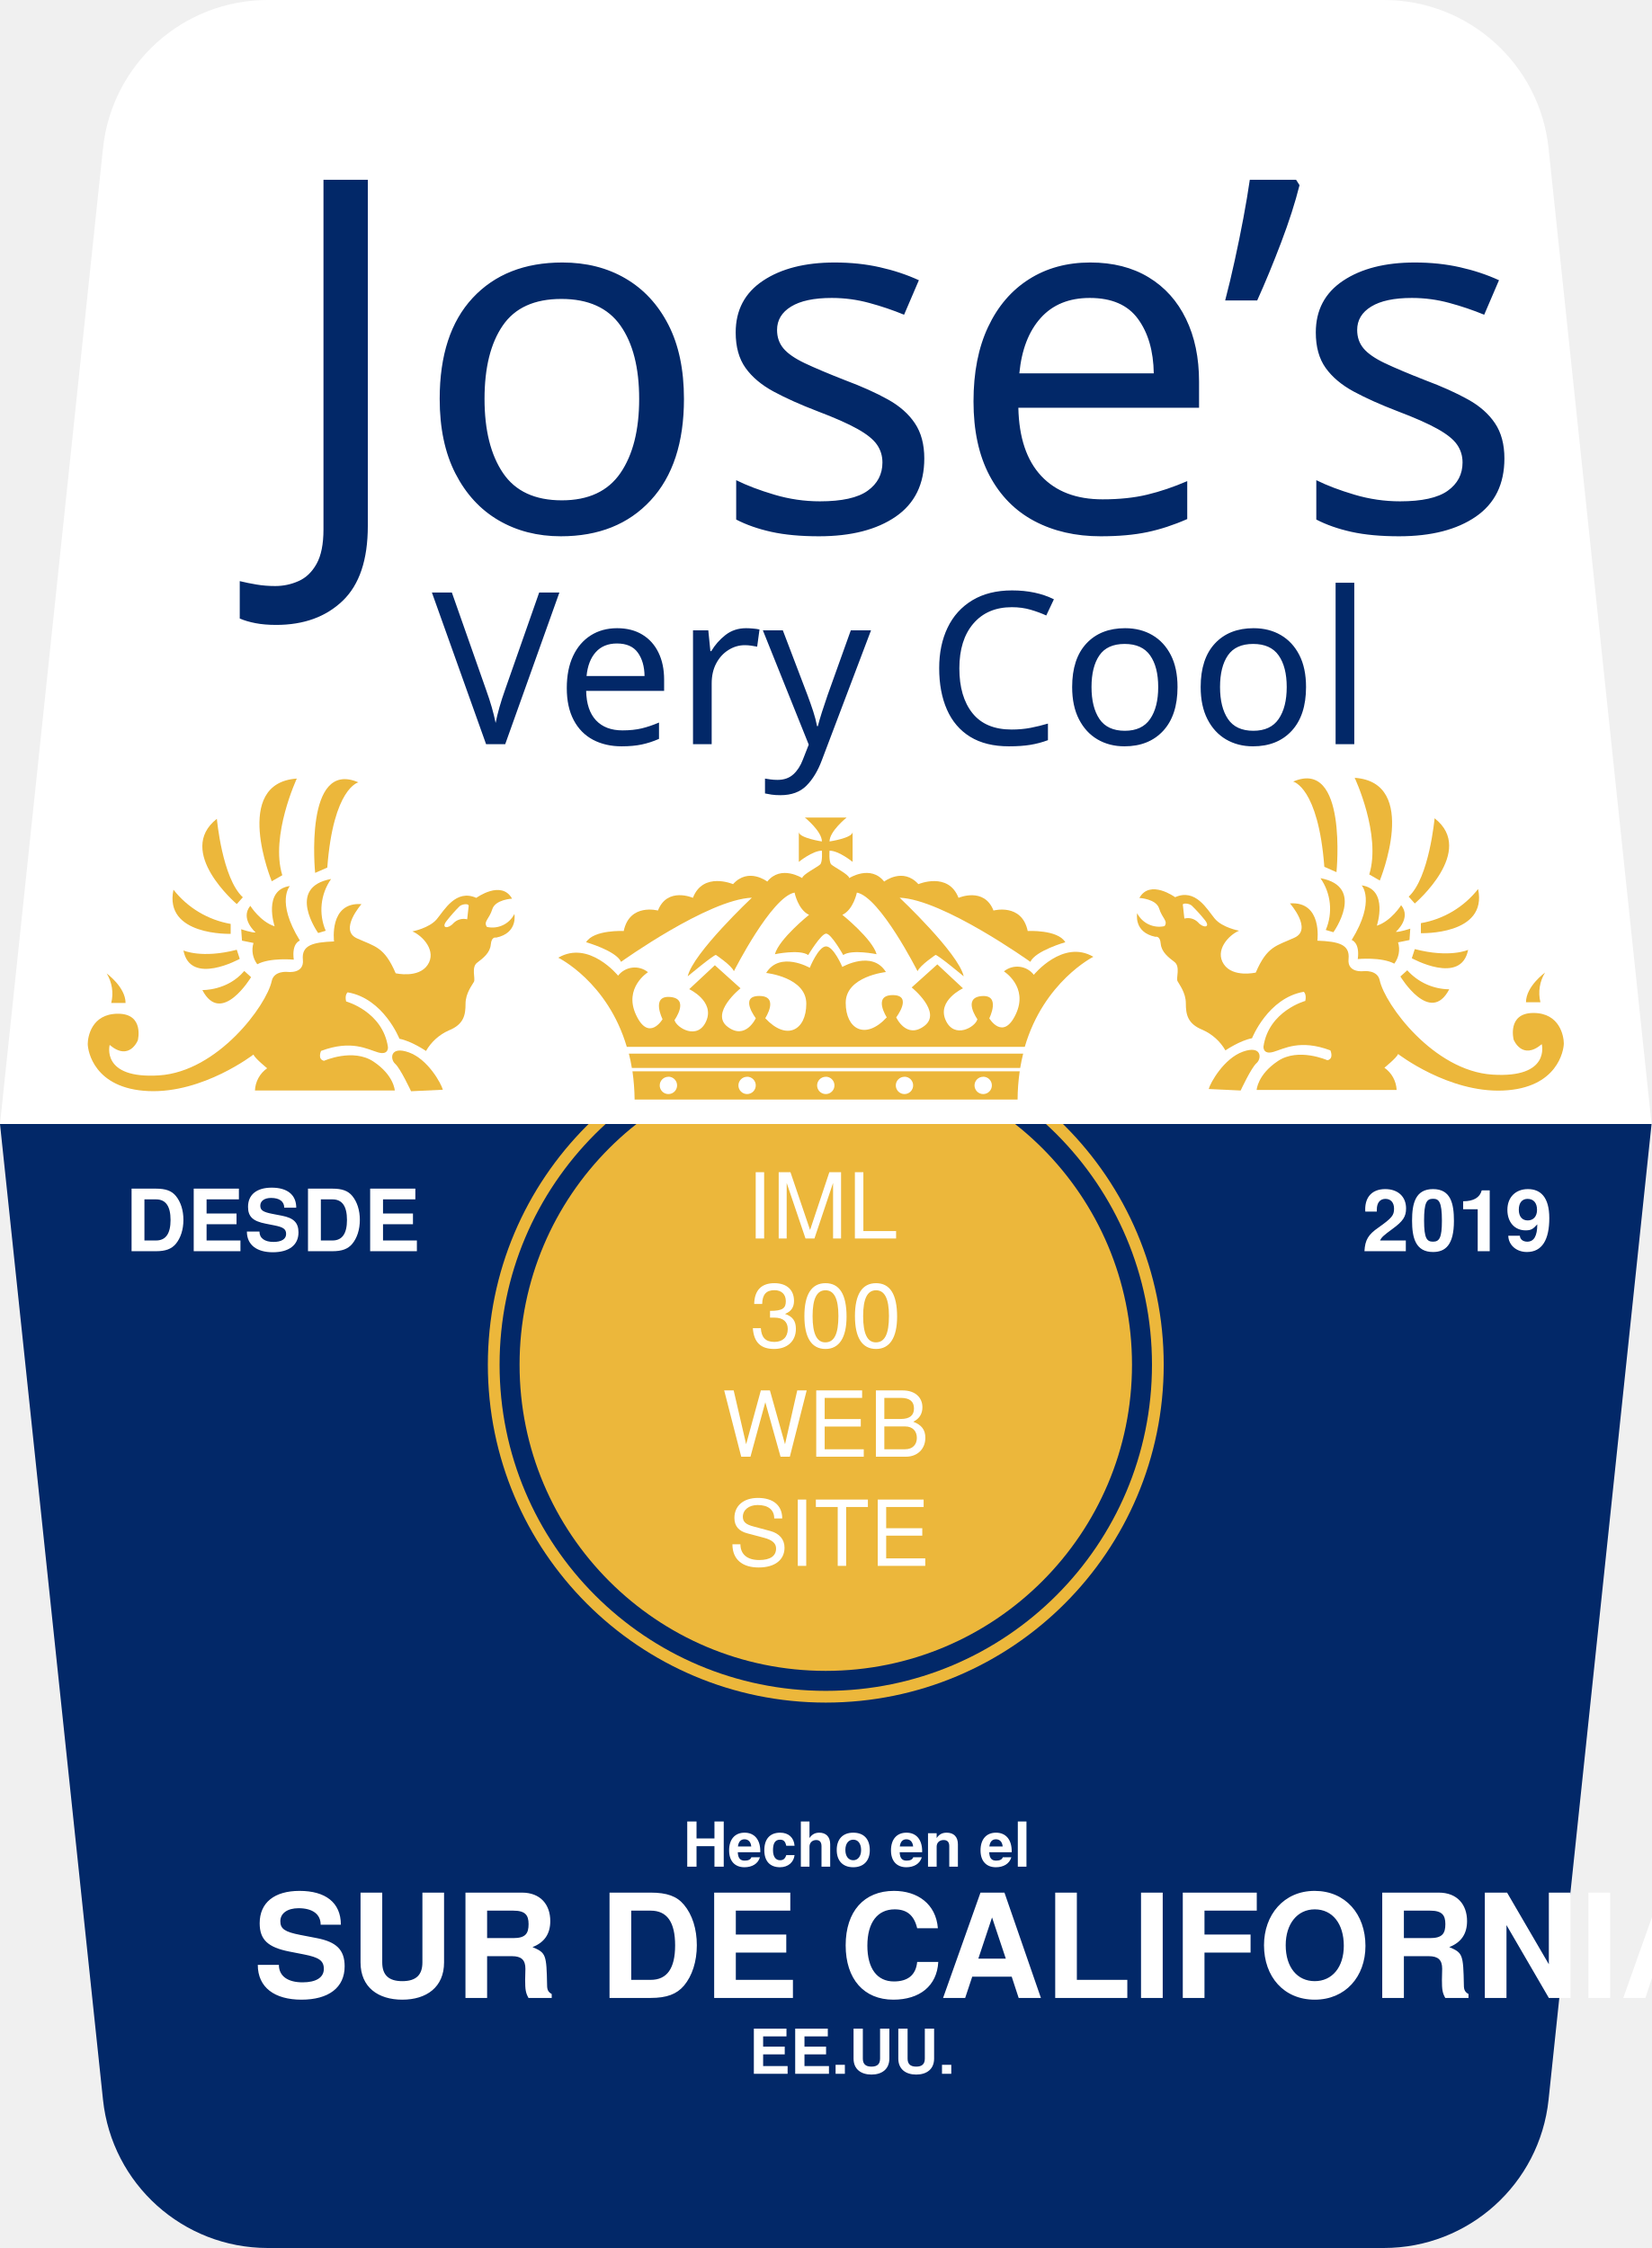
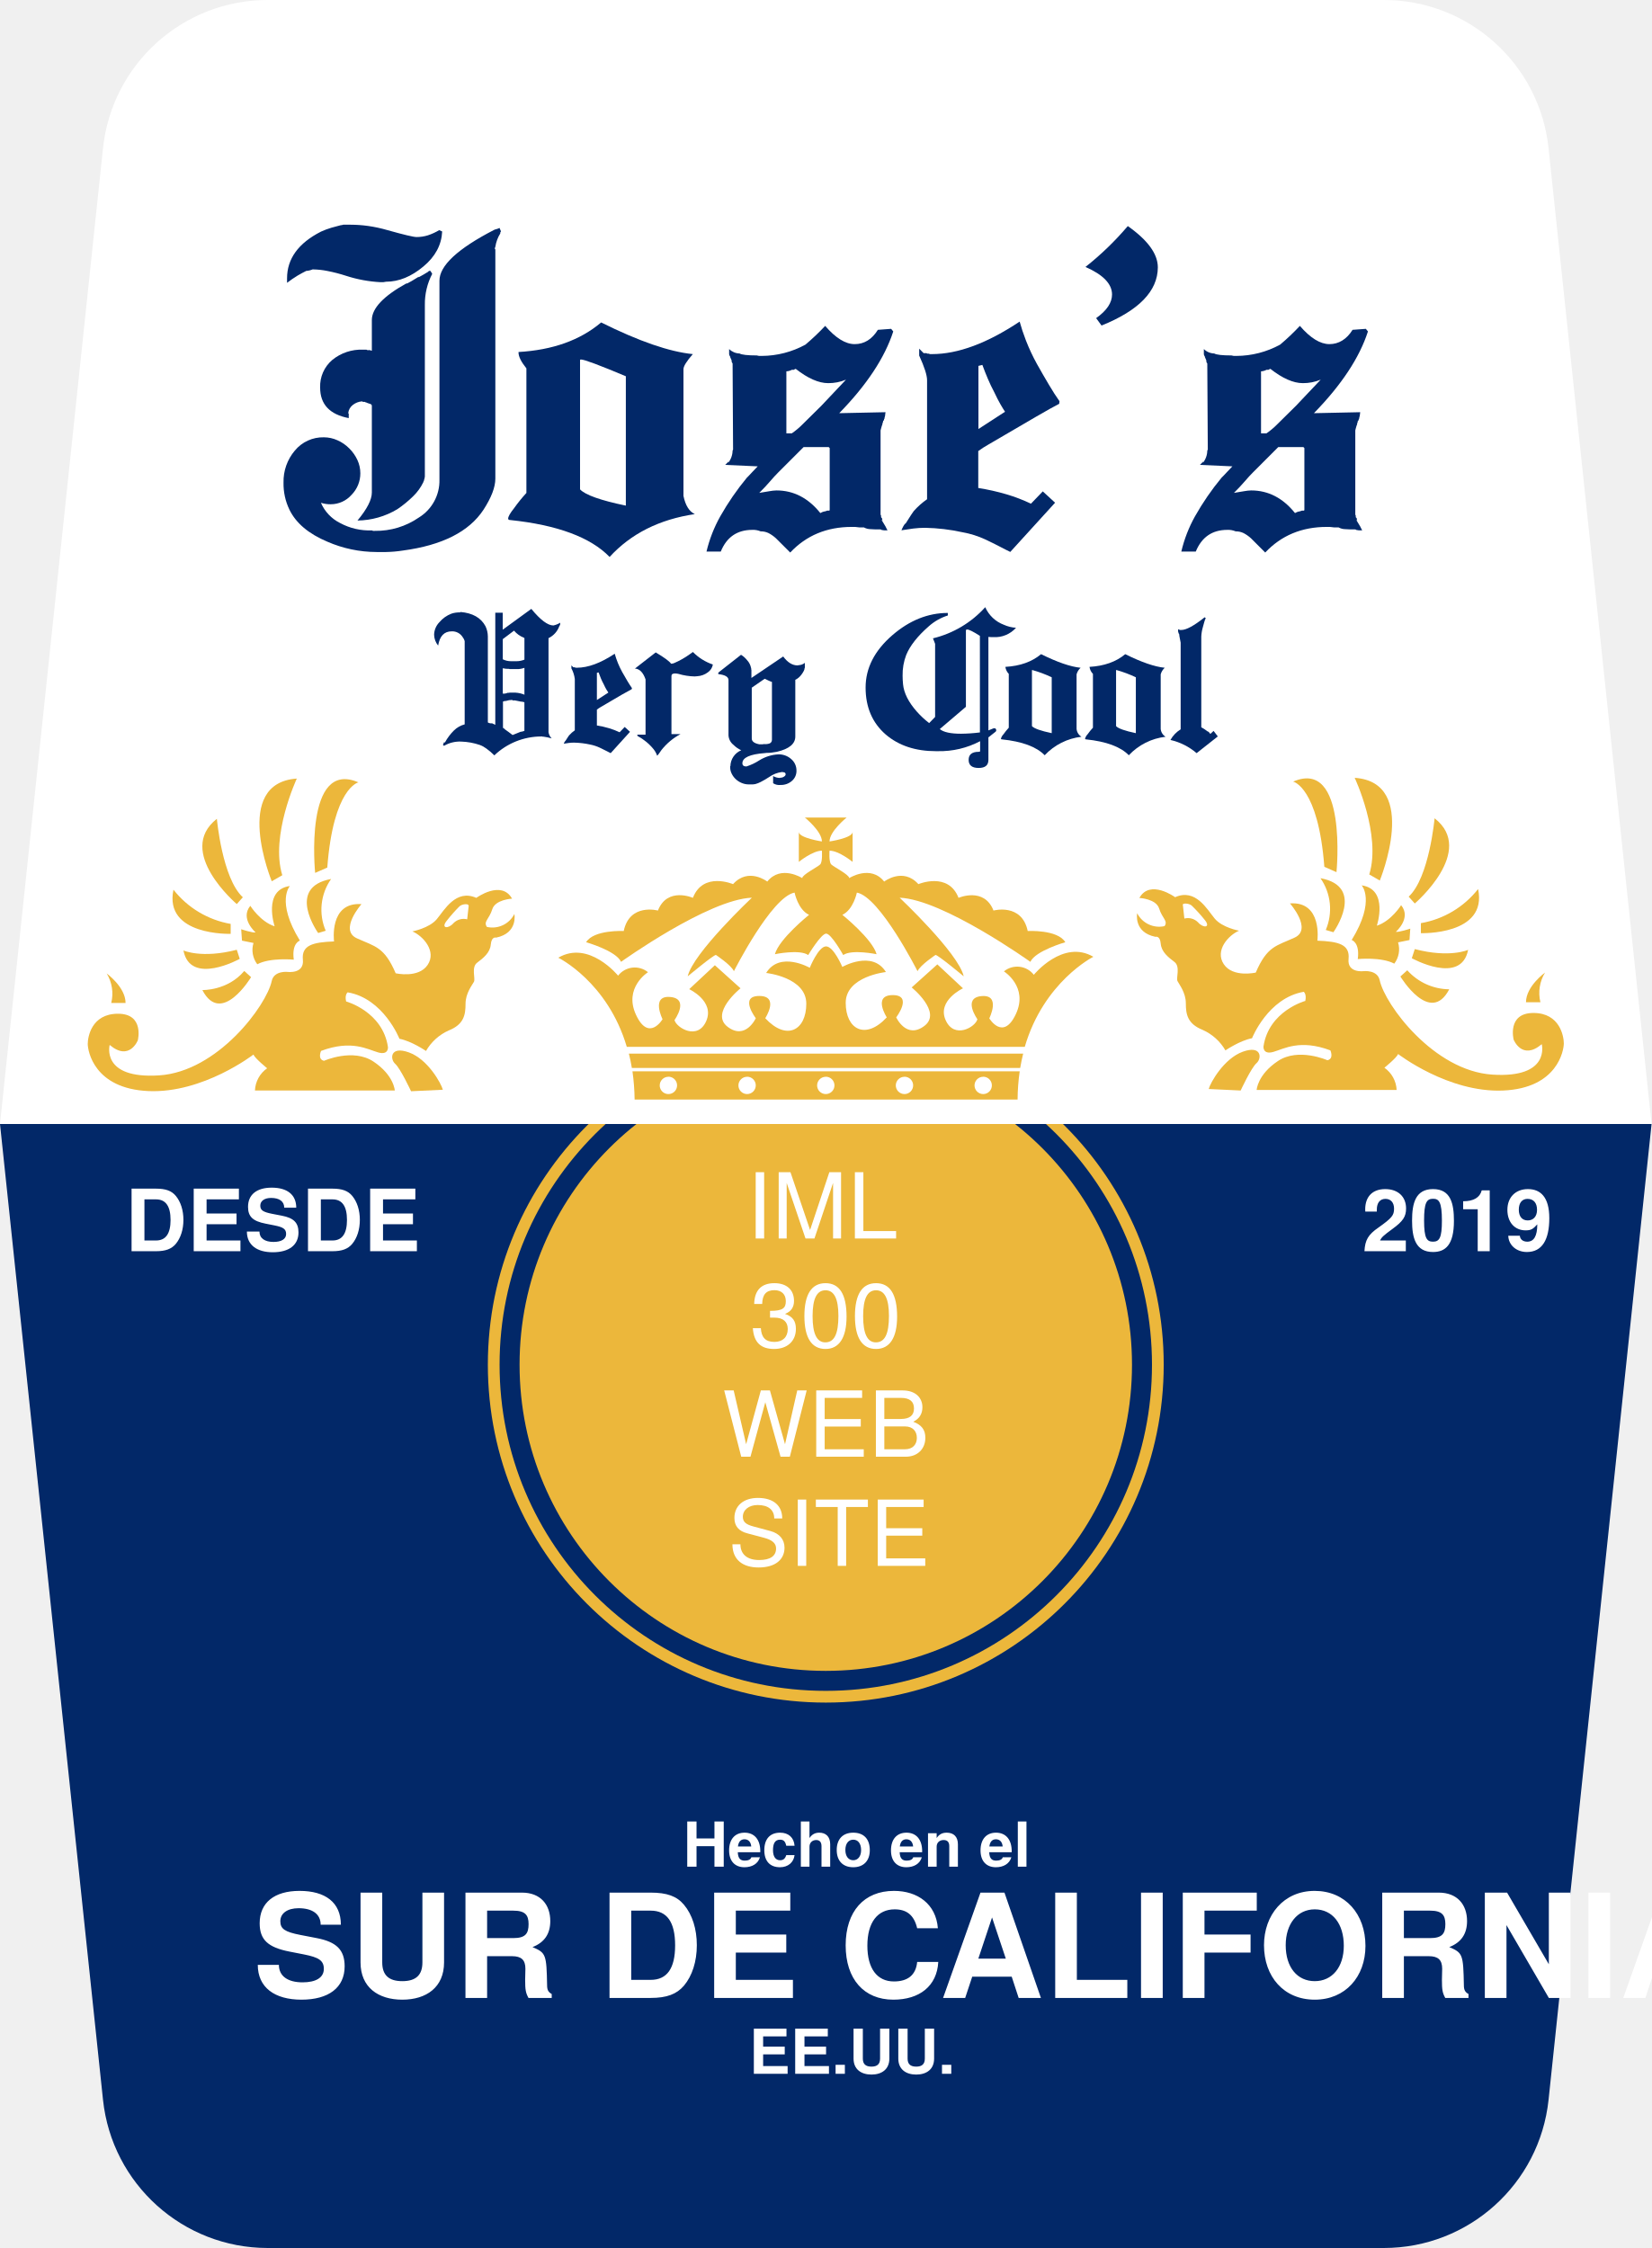
<svg xmlns="http://www.w3.org/2000/svg" viewBox="0 0 519.66 707.4">
  <defs>
-     <style>.cls-1,.cls-4,.cls-5,.cls-6,.cls-7{fill:#fff;}.cls-2,.cls-8,.cls-9{fill:#022868;}.cls-3{fill:#ecb73b;}.cls-4{font-size:28.61px;font-family:HelveticaNeue-Medium, Helvetica Neue;}.cls-4,.cls-8,.cls-9{font-weight:500;}.cls-5{font-size:19.5px;}.cls-5,.cls-6,.cls-7{font-family:HelveticaNeue-CondensedBold, Helvetica Neue;font-weight:700;}.cls-6{font-size:45.47px;}.cls-7{font-size:27px;}.cls-8{font-size:154.95px;}.cls-8,.cls-9{font-family:Ancient-Medium, Ancient;}.cls-9{font-size:66.84px;}</style>
+     <style>.cls-1,.cls-4,.cls-5,.cls-6,.cls-7{fill:#fff;}.cls-2{fill:#022868;}.cls-3{fill:#ecb73b;}.cls-4{font-size:28.61px;font-family:HelveticaNeue-Medium, Helvetica Neue;font-weight:500;}.cls-5{font-size:19.5px;}.cls-5,.cls-6,.cls-7{font-family:HelveticaNeue-CondensedBold, Helvetica Neue;font-weight:700;}.cls-6{font-size:45.47px;}.cls-7{font-size:27px;}</style>
  </defs>
  <g id="Layer_2" data-name="Layer 2">
    <g id="Layer_1-2" data-name="Layer 1">
      <path class="cls-1" d="M435.42,0H84.24A52.12,52.12,0,0,0,32.41,46.64L0,353.7H519.66L487.25,46.64A52.12,52.12,0,0,0,435.42,0Z" />
      <path class="cls-2" d="M0,353.7,32.41,660.76A52.12,52.12,0,0,0,84.24,707.4H435.42a52.12,52.12,0,0,0,51.83-46.64L519.66,353.7Z" />
      <path class="cls-3" d="M366.43,291.43a7.76,7.76,0,0,1-8.62-4.05s-1.21,6,5.75,7.42c0,0,1.44-.48,1.66,2.15s2.41,4.3,4.32,5.76.47,5,.95,6,2.63,3.59,2.63,7,.48,6.45,5.28,8.37a15.58,15.58,0,0,1,7.18,6.46s4.54-3.11,8.37-3.83c0,0,5-12.69,16.28-14.61,0,0,.95.72.48,2.87,0,0-11.49,3.12-13.16,14.35,0,0-.25,2.65,3.11,1.69s8.37-4.07,17.94-.48c0,0,1.21,2.64-.94,3.11,0,0-9.1-4.07-15.56.24s-6.7,9.11-6.7,9.11h44.05a9.06,9.06,0,0,0-3.85-7s3.85-3.11,4.32-4.31c0,0,15.81,12.22,33,11.49s19.13-12.68,19.13-14.83-1.19-9.58-9.56-9.58-6.23,8.39-6.23,8.39,2.64,6.69,8.85,1.43c0,0,2.86,10.77-15.55,9.58s-33.79-22-35.44-29.69c-.72-3.35-5-2.87-5-2.87s-5.26.72-4.8-3.84-3.11-5.5-9.81-5.75c0,0,1.67-12.45-8.63-11.73,0,0,7.18,8.14,1.46,10.77s-8.63,2.63-12.22,11c0,0-7.18,1.67-10.06-2.64s1.44-9.1,4.8-10.54c0,0-5.28-.94-7.67-3.83s-6-9.58-12.44-6.71c0,0-7.91-5.76-11.25.24,0,0,5.28.25,6.23,3.34s2.87,3.87,1.68,5.54Z" />
      <path class="cls-3" d="M380.32,342.69l10.05.47s3.33-7.18,5-8.62,1.67-5.75-4.32-3.59S380.81,340.77,380.32,342.69Zm105.83-36.64s-6,4.3-6,9.34h4.54A12.22,12.22,0,0,1,486.15,306.05Zm-69-13.41,2.4.71s10.3-14.36-4.07-17a16.88,16.88,0,0,1,1.67,16.29Zm3.37-18.19s3.59-35.92-13.64-28.5c0,0,7.9,1.66,9.82,26.81l3.82,1.69Zm10.29.71,3.34,1.92s12.7-30.9-7.91-32.32C426.27,244.76,434.67,262.72,430.84,275.16Zm12.43,7,1.92,2.15s19.4-16.54,6.23-26.82c0,0-1.67,18.67-8.15,24.67Zm3.84,8.37v3.12s21.07.71,18-13.89A29.19,29.19,0,0,1,447.11,290.49Zm-1.92,8.13-.94,2.87s15.54,8.63,17.72-2.63c0,0-5.76,2.64-16.78-.24Zm-2.4,6.7-2.13,1.92S450,322.8,456,311.31A17.93,17.93,0,0,1,442.79,305.32Zm-14.35-26.81s4.55,4.8-3.11,17.25c0,0,2.63.73,1.92,6,0,0,7.42-.73,11.49,1.44a7.49,7.49,0,0,0,1.19-6.7l3.59-.73.25-3.59s-3.59,1.21-4.54,1c0,0,5-4.31,1.66-8.38,0,0-3.11,5-7.64,6.46,0,0,3.82-11.49-4.81-12.7ZM153.23,291.69a7.77,7.77,0,0,0,8.62-4.07s1.21,6-5.74,7.43c0,0-1.45-.48-1.68,2.15s-2.39,4.3-4.3,5.74-.48,5-1,6-2.65,3.57-2.65,6.94-.46,6.46-5.26,8.37a15.52,15.52,0,0,0-7.18,6.47s-4.54-3.11-8.36-3.84c0,0-5-12.7-16.29-14.61,0,0-1,.72-.48,2.87,0,0,11.51,3.13,13.16,14.36,0,0,.25,2.64-3.11,1.67s-8.37-4.05-17.94-.47c0,0-1.21,2.65.94,3.11,0,0,9.1-4.06,15.56.25s6.7,9.1,6.7,9.1h-44a9,9,0,0,1,3.84-7s-3.84-3.11-4.32-4.31c0,0-15.81,12.22-33,11.49s-19.13-12.7-19.13-14.84S28.76,319,37.13,319s6.23,8.37,6.23,8.37-2.64,6.71-8.85,1.45c0,0-2.87,10.77,15.56,9.58s33.79-22,35.43-29.7c.71-3.34,5-2.86,5-2.86s5.26.71,4.8-3.84,3.11-5.51,9.81-5.75c0,0-1.67-12.46,8.63-11.74,0,0-7.18,8.15-1.44,10.76s8.62,2.65,12.2,11c0,0,7.18,1.67,10.06-2.64s-1.45-9.1-4.8-10.54c0,0,5.28-1,7.66-3.83s6-9.58,12.45-6.72c0,0,7.89-5.75,11.25.25,0,0-5.28.25-6.23,3.34s-2.87,3.87-1.68,5.55Z" />
      <path class="cls-3" d="M139.34,342.92l-10,.47s-3.35-7.18-5-8.63-1.67-5.74,4.32-3.59S138.85,341,139.34,342.92ZM33.51,306.29s6,4.31,6,9.33H35a12.2,12.2,0,0,0-1.45-9.33Zm69-13.41-2.4.72s-10.3-14.36,4.07-17A16.84,16.84,0,0,0,102.48,292.88Zm-3.35-18.2s-3.61-35.92,13.62-28.49c0,0-7.9,1.67-9.8,26.82l-3.82,1.67Zm-10.31.72-3.34,1.92S72.8,246.43,93.39,245c0,0-8.4,18-4.57,30.41Zm-12.43,6.94-1.92,2.15S55.07,268,68.24,257.66C68.24,257.68,69.91,276.35,76.39,282.34Zm-3.84,8.39v3.13s-21.07.71-18-13.89A29.25,29.25,0,0,0,72.55,290.73Zm1.92,8.14.94,2.86s-15.56,8.62-17.72-2.64c0,0,5.75,2.64,16.78-.22Zm2.38,6.7L79,307.49s-9.34,15.56-15.33,4.06c0,0,7.92.25,13.18-6Zm14.37-26.82s-4.55,4.78,3.11,17.24c0,0-2.64.73-1.92,6,0,0-7.42-.73-11.49,1.44a7.47,7.47,0,0,1-1.19-6.7L76.14,296l-.25-3.59s3.59,1.21,4.54,1c0,0-5-4.3-1.67-8.37,0,0,3.12,5,7.65,6.45,0,0-3.82-11.48,4.81-12.68Z" />
      <path class="cls-1" d="M372.18,284.73l.48,4.32a4.45,4.45,0,0,1,4.3,1.19c1.67,1.92,4.07,1.68,2.15-.71A48.56,48.56,0,0,0,375,285c-.71-.71-2.86-.94-2.86-.25Zm-224.7.25-.48,4.31a4.49,4.49,0,0,0-4.31,1.2c-1.66,1.91-4.06,1.67-2.14-.73a49.72,49.72,0,0,1,4-4.53c.73-.73,2.88-1,2.88-.25Z" />
      <circle class="cls-3" cx="259.83" cy="429.44" r="106.33" />
      <circle class="cls-2" cx="259.83" cy="429.44" r="102.64" />
      <circle class="cls-3" cx="259.83" cy="429.44" r="96.35" />
      <rect class="cls-1" x="181.43" y="313.65" width="156.8" height="40.05" />
      <path class="cls-3" d="M266.39,257.26s-5.38,4.31-5.38,7.53c0,0,7.26-1.07,7.26-3v9.43s-4.31-3.53-7.26-3.53c0,0-.27,3.53.54,4.33s5.65,3.22,5.65,4.3c0,0,6.73-4.3,11,1.09,0,0,5.92-4.58,10.77.81,0,0,9.41-4,12.63,4.31,0,0,8.07-3.51,11,4,0,0,8.9-2.43,10.77,6.44,0,0,9.42-.52,11.83,3.53,0,0-9.41,2.68-11,6.17,0,0-27.43-19.63-41.13-20.18,0,0,18.55,17.48,20.16,24.74,0,0-8.07-6.73-8.87-6.73,0,0-4.85,3.22-5.66,5.12,0,0-11.82-23.4-19.09-24.74,0,0-1.07,5.36-4.56,7,0,0,9.41,7.56,10.77,12.39,0,0-7.8-1.63-10.5.26,0,0-3.76-6.74-5.37-6.74s-5.65,6.74-5.65,6.74c-2.7-1.89-10.48-.26-10.48-.26,1.32-4.85,10.75-12.39,10.75-12.39-3.49-1.61-4.56-7-4.56-7-7.27,1.34-19.09,24.74-19.09,24.74-.81-1.9-5.66-5.12-5.66-5.12-.8,0-8.87,6.73-8.87,6.73,1.61-7.26,20.18-24.74,20.18-24.74-13.72.53-41.15,20.18-41.15,20.18-1.61-3.51-11-6.17-11-6.17,2.41-4,11.83-3.53,11.83-3.53,1.87-8.87,10.77-6.44,10.77-6.44,2.95-7.55,11-4,11-4,3.22-8.34,12.63-4.31,12.63-4.31,4.85-5.39,10.77-.81,10.77-.81,4.31-5.37,11-1.09,11-1.09,0-1.08,4.85-3.49,5.65-4.3s.54-4.33.54-4.33c-2.95,0-7.26,3.53-7.26,3.53v-9.43c0,1.9,7.26,3,7.26,3,0-3.22-5.37-7.53-5.37-7.53Z" />
      <path class="cls-3" d="M198.81,336.07H321c.27-1.55.57-3.05.94-4.52H197.87C198.26,333,198.55,334.5,198.81,336.07Z" />
      <path class="cls-3" d="M199.68,346h120.5a64.41,64.41,0,0,1,.67-8.89H199A68.79,68.79,0,0,1,199.68,346Zm109.68-7.18a2.73,2.73,0,1,1-2.73,2.73A2.73,2.73,0,0,1,309.36,338.84Zm-24.77,0a2.73,2.73,0,1,1-2.73,2.73A2.73,2.73,0,0,1,284.59,338.84Zm-24.76,0a2.73,2.73,0,1,1-2.73,2.73A2.73,2.73,0,0,1,259.83,338.84Zm-24.76,0a2.73,2.73,0,1,1-2.73,2.73A2.73,2.73,0,0,1,235.07,338.84Zm-24.77,0a2.73,2.73,0,1,1-2.72,2.73A2.73,2.73,0,0,1,210.3,338.84Z" />
      <path class="cls-3" d="M325.29,306.75h0a6.61,6.61,0,0,0-9.41-1.08s7.78,4.85,3.76,13.44-8.36,1.34-8.36,1.34,3.76-7.53-2.41-7-1.34,7.27-1.34,7.27c-.52,2.41-7.27,6.44-10,.27S303,311,303,311l-8.07-7.53-8.07,7.26s9.68,7.8,4,12.1-8.87-2.69-8.87-2.69,5.36-7-1.08-7-1.89,7-1.89,7c-6.73,7.27-12.92,3.76-12.92-4.58s12.65-9.68,12.65-9.68c-4.31-7-13.72-1.61-13.72-1.61s-2.71-6.46-5.12-6.46-5.12,6.73-5.12,6.73-9.41-5.37-13.72,1.63c0,0,12.63,1.32,12.63,9.68s-6.17,11.82-12.92,4.56c0,0,4.58-7-1.88-7s-1.09,7-1.09,7-3.22,7-8.87,2.7S233,311,233,311l-8.07-7.26-8.07,7.53s8.05,3.76,5.37,10-9.41,2.14-10-.27c0,0,4.85-6.73-1.34-7.27s-2.42,7-2.42,7-4.31,7.24-8.33-1.34,3.75-13.46,3.75-13.46a6.63,6.63,0,0,0-9.41,1.09s-9.16-11.3-18.82-5.65c0,0,15.53,7.59,21.56,28.06H322.44c6-20.55,21.58-28.35,21.58-28.35C334.44,295.48,325.29,306.75,325.29,306.75Z" />
      <text class="cls-4" transform="translate(234.92 389.73)">IML<tspan x="1.04" y="34.34">300</tspan>
        <tspan x="-7.68" y="68.67">WEB</tspan>
        <tspan x="-5.84" y="103.01">SITE</tspan>
      </text>
      <text class="cls-5" transform="translate(214.91 587.41)">Hecho en el</text>
      <text class="cls-5" transform="translate(235.65 652.59)">EE.UU.</text>
      <text class="cls-6" transform="translate(79.66 628.71)">SUR DE CALIFORNIA</text>
      <text class="cls-7" transform="translate(428.51 393.73)">2019</text>
      <text class="cls-7" transform="translate(39.32 393.73)">DESDE</text>
-       <text class="cls-8" transform="translate(87.53 167.21)">Jose’s</text>
-       <text class="cls-9" transform="translate(135.9 234.18)">Very Cool</text>
+       <path class="cls-2" d="M157.41,73.15v.31a11.11,11.11,0,0,0-1.55,4.19,1.24,1.24,0,0,0-.15.77h.15v72.21q0,4-3.72,9.76-6.81,10.38-25.41,12.86a38.76,38.76,0,0,1-5.26.46h-3A38.94,38.94,0,0,1,103,170.46q-8.84-3.72-11.93-10.07a18.8,18.8,0,0,1-1.86-8.52,15,15,0,0,1,3.56-10.08,11.49,11.49,0,0,1,9.14-4.18,10.36,10.36,0,0,1,4.26.93,12.06,12.06,0,0,1,3.72,2.56,12.46,12.46,0,0,1,2.56,3.64,9.87,9.87,0,0,1,.93,4.18,9.6,9.6,0,0,1-2.79,6.82,8.71,8.71,0,0,1-6.51,2.94,9.75,9.75,0,0,1-3.1-.46,12.75,12.75,0,0,0,6,6.35,19.34,19.34,0,0,0,10.07,2.33l.31.15h.62a23.65,23.65,0,0,0,13.79-4.18,13.6,13.6,0,0,0,6.5-11.93V88.34q0-7.12,17.2-16a2.88,2.88,0,0,1,.7-.23,4.19,4.19,0,0,0,1-.39l.46,1.08Zm-18.28-.31q-.31,6.36-5.89,11-5.73,4.81-11.77,4.81a5.5,5.5,0,0,1-1.71.15,42.17,42.17,0,0,1-10.84-2,50.22,50.22,0,0,0-6-1.55,24.7,24.7,0,0,0-4.26-.47h-.31a6.12,6.12,0,0,1-2,.47c-.82.41-1.73.9-2.71,1.47A35.07,35.07,0,0,0,90.32,89v-1.4q0-9.28,10.69-14.72a25.29,25.29,0,0,1,3.33-1.24c1.09-.31,2-.56,2.87-.77a2.4,2.4,0,0,0,.78-.16h2.32a40.88,40.88,0,0,1,5.5.39,44,44,0,0,1,6.12,1.32q7.74,2.18,9.14,2.17a11.78,11.78,0,0,0,3.57-.54,18.16,18.16,0,0,0,3.56-1.63ZM136,86.17a20.54,20.54,0,0,0-2.32,9.76v53.92a1.71,1.71,0,0,1-.08.54,1.41,1.41,0,0,0-.08.39,1.45,1.45,0,0,0-.15.62l-.16.16v.15a15.55,15.55,0,0,1-3.18,4.42,35.19,35.19,0,0,1-5,4.1,24.91,24.91,0,0,1-12.55,3.57Q117,158.37,117,155V127.54l-.15-.16-.16-.15h.16l-1.17-.39a5.06,5.06,0,0,1-.54-.23H115l-.16-.15h-.62l-.31-.16a5.32,5.32,0,0,0-2.94,1.16,3.7,3.7,0,0,0-1.4,2.56l.16.15v1.4q-9-1.71-9-9.61a10.87,10.87,0,0,1,3.8-8.68,14.4,14.4,0,0,1,9.68-3.25h1.09l.31.16h.93l.15.15H117v-9.61q0-5.57,11-11.62v.16c.41-.21.93-.49,1.55-.85s1.34-.8,2.17-1.32v.15c.41-.2.88-.46,1.4-.77l1.55-.93.31-.31h.46Z" />
+       <path class="cls-2" d="M215.05,156.05q.93,4.5,3.57,5.73-16.74,2.49-26.81,13.48-9-9.28-31.3-11.62c-.41,0-.62-.15-.62-.46,0-.62.62-1.71,1.86-3.26a49.48,49.48,0,0,1,3.88-4.8v-39.2c-1.66-2.07-2.48-3.72-2.48-5v-.15q16.11-.93,26-9.3Q207,110.35,218,111.43q-3,3.41-2.95,4.8ZM196.92,118.4q-12.54-5.27-14.1-5.27c-.2,0-.31.05-.31.15V154q2.49,2.63,14.41,5.11Z" />
+       <path class="cls-2" d="M281.06,104.3q-4,12.39-17,25.72l14.56-.31a5.36,5.36,0,0,1-.08.62,4.64,4.64,0,0,0-.07.62,1.63,1.63,0,0,0-.16.77l-.15.16v.31l-.31.31v.31l-.16.31a1.05,1.05,0,0,1-.08.46.73.73,0,0,0-.07.31v-.15c-.11.31-.21.67-.31,1.08l-.16.62v26.34a.61.61,0,0,0,.16.47v.46l.15.31v-.15a.47.47,0,0,1,.16.31l.15.77-.15-.31-.16-.15a1.57,1.57,0,0,0,.31.62l.93,1.55.62,1.24a6.52,6.52,0,0,1-2-.16h.15a.64.64,0,0,0-.46-.15c-1.24,0-2.28,0-3.1-.08a4.43,4.43,0,0,1-2-.54,12.87,12.87,0,0,1-2.79-.16H268q-11.78,0-19.36,8.06l-4.5-4.49a11.16,11.16,0,0,0-2.32-1.63,5.51,5.51,0,0,0-2.48-.54,6,6,0,0,0-2.63-.47q-7.14,0-9.92,6.82h-4.49a43,43,0,0,1,4.33-11.08A84,84,0,0,1,235,150.32l.62-.62c.31-.31.7-.72,1.16-1.24s1-1.09,1.63-1.71l-10.23-.46,1.09-1.09-.16.47a6.38,6.38,0,0,0,1.4-3.88l.15-.31-.15-27a.32.32,0,0,0-.08-.23.32.32,0,0,1-.08-.23v.15a1.24,1.24,0,0,1-.15-.77l-.47-1.08v-.16a1.26,1.26,0,0,1-.31-.93v-1.39a4.81,4.81,0,0,0,3.26,1.39q1.08.62,5.42.62a3.85,3.85,0,0,0,1.55.15,28.83,28.83,0,0,0,13.79-3.56,73.59,73.59,0,0,0,6.2-5.89q4.95,5.75,9.29,5.74,4.5,0,7.29-4.5l4.18-.31Zm-20,56.24V141l-.31-.31h-7.9l-8.06,8.06c-.72.72-1.55,1.62-2.48,2.71s-2.06,2.3-3.41,3.64l3.26-.54a13.43,13.43,0,0,1,2.17-.23q8.06,0,13.79,7.12l.62-.31.46-.15a3.48,3.48,0,0,0,1.09-.31h.62Zm5.11-41.06a14.33,14.33,0,0,1-5.57,1.09q-4.5,0-10.23-4.5a1.82,1.82,0,0,0-.62.31h-.62a3.87,3.87,0,0,1-1.7.47v19.52h1.7a23.41,23.41,0,0,0,3.49-2.94q2.24-2.18,5.81-5.74Q263.71,122.13,266.18,119.48Z" />
+       <path class="cls-2" d="M333.27,127.07q-1.86.93-7.36,4.11t-15,8.76a29.38,29.38,0,0,0-3.1,2v11.62a68.87,68.87,0,0,1,8.91,2,52.65,52.65,0,0,1,7.67,2.94l3.72-3.87,3.87,3.56-14.1,15.49-1.55-.77q-3.24-1.71-6.35-3.18a29.28,29.28,0,0,0-7.13-2.24,60,60,0,0,0-11.77-1.4,31,31,0,0,0-3.72.23c-1.24.16-2.48.34-3.72.55a10.38,10.38,0,0,1,.62-1.32,4.16,4.16,0,0,1,.62-.85v.15l1.78-2.79c.47-.72.75-1.13.85-1.24a23.77,23.77,0,0,1,4.19-3.72V119.64q0-2.33-2.48-7.75v-2.17l1.39,1.4h.93l.16.15h.46l.47.16h.62q12.24,0,27.58-10.23.76,2.79,2,6a62.2,62.2,0,0,0,3.41,7.28q2,3.57,3.8,6.59c1.18,2,2.3,3.74,3.33,5.19ZM309.1,114.83l-1.24.31V135l8.37-5.43c-.41-.62-.91-1.41-1.47-2.4s-1.22-2.24-1.94-3.79c-.72-1.35-1.39-2.74-2-4.19S309.62,116.28,309.1,114.83Z" />
+       <path class="cls-2" d="M346.6,102.44l-1.7-2.33q5-3.56,5-7.43,0-5-8.36-8.68a93.31,93.31,0,0,0,13.32-12.86q9.45,6.66,9.45,13Q364.26,95.31,346.6,102.44Z" />
+       <path class="cls-2" d="M430.42,104.3q-4,12.39-17,25.72l14.56-.31a4.64,4.64,0,0,1-.07.62,3.73,3.73,0,0,0-.08.62,1.76,1.76,0,0,0-.16.77l-.15.16v.31l-.31.31v.31l-.16.31a1.08,1.08,0,0,1-.07.46.62.62,0,0,0-.08.31v-.15c-.1.31-.21.67-.31,1.08l-.15.62v26.34a.65.65,0,0,0,.15.47v.46l.16.31v-.15a.45.45,0,0,1,.15.31l.15.77-.15-.31-.15-.15a1.64,1.64,0,0,0,.3.62c.32.52.62,1,.93,1.55l.62,1.24a6.62,6.62,0,0,1-2-.16h.16a.66.66,0,0,0-.47-.15c-1.24,0-2.27,0-3.1-.08a4.35,4.35,0,0,1-2-.54,12.87,12.87,0,0,1-2.79-.16h-.93q-11.78,0-19.37,8.06l-4.49-4.49a11.2,11.2,0,0,0-2.33-1.63,5.48,5.48,0,0,0-2.48-.54,6,6,0,0,0-2.63-.47q-7.12,0-9.92,6.82H371.7A42.7,42.7,0,0,1,376,162.48a83.05,83.05,0,0,1,8.36-12.16l.62-.62c.31-.31.7-.72,1.17-1.24s1-1.09,1.62-1.71l-10.22-.46,1.08-1.09-.15.47a6.37,6.37,0,0,0,1.39-3.88l.16-.31-.16-27a.32.32,0,0,0-.08-.23.32.32,0,0,1-.07-.23v.15c-.11-.1-.16-.36-.16-.77l-.46-1.08v-.16a1.26,1.26,0,0,1-.31-.93v-1.39a4.79,4.79,0,0,0,3.25,1.39q1.08.62,5.42.62a3.89,3.89,0,0,0,1.55.15,28.83,28.83,0,0,0,13.79-3.56,71.82,71.82,0,0,0,6.2-5.89c3.31,3.83,6.4,5.74,9.3,5.74s5.42-1.5,7.28-4.5l4.18-.31Zm-20,56.24V141l-.31-.31h-7.91l-8.05,8.06c-.73.72-1.55,1.62-2.48,2.71s-2.07,2.3-3.41,3.64l3.25-.54a13.43,13.43,0,0,1,2.17-.23q8.06,0,13.79,7.12l.62-.31.47-.15a3.51,3.51,0,0,0,1.08-.31h.62Zm5.11-41.06a14.42,14.42,0,0,1-5.58,1.09q-4.5,0-10.23-4.5a1.93,1.93,0,0,0-.62.31h-.61a3.91,3.91,0,0,1-1.71.47v19.52h1.71a24,24,0,0,0,3.48-2.94c1.5-1.45,3.43-3.36,5.81-5.74Q413.07,122.13,415.55,119.48Z" />
+       <path class="cls-2" d="M176.24,196.61l-.13.14v.2L176,197a6.65,6.65,0,0,1-3.41,3.81v29.61a3.51,3.51,0,0,0,1,1.94,18.12,18.12,0,0,0-2.54-.54h-.27l-.2-.07h-.27a21.43,21.43,0,0,0-14.77,5.95,18.83,18.83,0,0,0-2.48-2.13,8.36,8.36,0,0,0-2.07-1.14,20.2,20.2,0,0,0-5.88-1.07,9.83,9.83,0,0,0-5.41,1.34l-.34-.34a.9.9,0,0,0,.17-.3,1,1,0,0,0,.1-.43H140a16.35,16.35,0,0,1,2.84-3.78,7.53,7.53,0,0,1,3.37-1.91v-26.2a3.38,3.38,0,0,0-.6-1.2,3.87,3.87,0,0,0-3.47-1.87c-2.37,0-3.79,1.49-4.28,4.48a5.58,5.58,0,0,1-1.27-3.41,5.85,5.85,0,0,1,1.67-3.95,9.26,9.26,0,0,1,3.74-2.67,7.52,7.52,0,0,1,2.74-.4l.14-.14q5.74.48,7.88,4.48a7.66,7.66,0,0,1,.74,3.21v27.07a2.1,2.1,0,0,0,1.34.27,5.15,5.15,0,0,1,.57.27,2.69,2.69,0,0,0,.43.2V192.8h2.34v5.35l9-6.55q4.28,5.22,6.95,5.22a6.77,6.77,0,0,0,2.14-.87Zm-11.23,11v-6.82l-.2-.13a7.61,7.61,0,0,1-3.07-2.21l-3.54,2.67v6.35a5.74,5.74,0,0,0,2.6.6h1.67A6.61,6.61,0,0,0,165,207.58Zm-.26,10.89.26.14v-8.49a6.58,6.58,0,0,1-2.4.4h-2.08c-.17,0-.29,0-.33-.07a7.56,7.56,0,0,1-2-.2v8a3.21,3.21,0,0,0,1.53-.27h.47l.13-.06h1a8.92,8.92,0,0,1,3.21.47A.28.28,0,0,0,164.75,218.47ZM165,230v-9a.21.21,0,0,0-.13-.07l-.4-.06-.07-.07a.75.75,0,0,1-.23,0,.41.41,0,0,0-.17,0c-.36-.09-.7-.15-1-.2a7.93,7.93,0,0,1-1-.2h-.74v-.13h-.33a5.13,5.13,0,0,0-1.54.26,1.22,1.22,0,0,0-.33.07h-.4s-.07,0-.07.07h.07a1,1,0,0,1-.4.07V229l.13.14.27.13.13.14h-.07c.89.62,1.74,1.24,2.54,1.87h.07l2.47-1a2.56,2.56,0,0,0,.44-.06Z" />
+       <path class="cls-2" d="M198.77,216.87c-.54.27-1.59.86-3.18,1.77s-3.73,2.17-6.45,3.78a12.35,12.35,0,0,0-1.33.87v5a28.6,28.6,0,0,1,3.84.87,22.74,22.74,0,0,1,3.31,1.27l1.6-1.67,1.67,1.53L192.15,237l-.67-.34c-.93-.49-1.85-.94-2.74-1.37a13.18,13.18,0,0,0-3.07-1,26,26,0,0,0-5.08-.6,14.5,14.5,0,0,0-1.61.1c-.53.07-1.07.15-1.6.24a5.15,5.15,0,0,1,.27-.57,1.69,1.69,0,0,1,.26-.37v.07l.77-1.2a6,6,0,0,1,.37-.54,9.61,9.61,0,0,1,1.81-1.6V213.66a9.69,9.69,0,0,0-1.07-3.34v-.94l.6.6h.4l.07.07h.2l.2.07h.26q5.28,0,11.9-4.41a27,27,0,0,0,2.34,5.74c.58,1,1.13,2,1.64,2.84s1,1.62,1.44,2.24Zm-10.43-5.28-.53.13v8.56l3.61-2.34c-.18-.27-.39-.61-.64-1s-.52-1-.83-1.64a17.59,17.59,0,0,1-.87-1.8C188.81,212.84,188.56,212.21,188.34,211.59Z" />
+       <path class="cls-2" d="M206.32,205.3c2.77,1.65,4.37,2.83,4.82,3.55h.2a2.74,2.74,0,0,0,.8-.2,25.93,25.93,0,0,0,4.94-2.81l.94-.67a16.1,16.1,0,0,0,6.28,3.94,3.74,3.74,0,0,1-1.6,2.48,6.13,6.13,0,0,1-3.28,1.2,5.42,5.42,0,0,1-.86.07,19.29,19.29,0,0,1-5.08-.8,5.07,5.07,0,0,0-1.07-.14c-.76,0-1.14.27-1.14.8V231h2.87a19,19,0,0,0-6,5q-1.2,1.8-1.41,1.8v-.13l-.06-.07c0-.13-.09-.27-.14-.4a6.91,6.91,0,0,0-.8-1.34,16.73,16.73,0,0,0-5.15-4.28l-.06-.4h2.6V213.79c-.75-2.18-1.87-3.32-3.34-3.41Z" />
+       <path class="cls-2" d="M253.25,209.78v.34l-.07.06a2.24,2.24,0,0,1-.3,1,7.55,7.55,0,0,1-.7,1.1,5.39,5.39,0,0,1-.94,1,4.72,4.72,0,0,1-1,.64v17.84q0,3.48-5.82,4.82l-1.5.23a8.44,8.44,0,0,1-1.24.1h-.4l-.6.07c-4.72.35-7.09,1.42-7.09,3.21,0,.67.43,1,1.27,1a17,17,0,0,0,4.08-1.94,12.58,12.58,0,0,1,6-1.87,5.87,5.87,0,0,1,4,1.47,4.71,4.71,0,0,1,1.67,3.68,4.11,4.11,0,0,1-1.44,3.21,5.15,5.15,0,0,1-3.51,1.27,3.59,3.59,0,0,1-2.4-.54v-2.27a4.21,4.21,0,0,0,2.07.6h.07l.13-.07h.2a1.87,1.87,0,0,0,.94-.33c.35-.23.53-.47.53-.74,0-.44-.29-.67-.87-.67l-.13-.06h-.07a8.76,8.76,0,0,0-4.14,1.6,26.45,26.45,0,0,1-2.64,1.54,8.6,8.6,0,0,1-1.71.67,7,7,0,0,1-.8.1q-.47,0-1.2,0a5.8,5.8,0,0,1-2.21-.43,6.17,6.17,0,0,1-1.87-1.17,5.88,5.88,0,0,1-1.3-1.71,4.43,4.43,0,0,1-.51-2.1v-.34h.07a5.54,5.54,0,0,1,3.41-5,8.21,8.21,0,0,1-2.41-1.67,4.14,4.14,0,0,1-1.6-3V214c0-1-1.07-1.64-3.21-1.87v-.47l7.15-5.61a6.79,6.79,0,0,1,1,.73,8.54,8.54,0,0,1,1,1.07,4.74,4.74,0,0,1,1.14,2.28l.06.13v.4l.07.07v2.61l10-6.76c1.38,1.88,2.89,2.81,4.54,2.81h.13l.07-.07a3.25,3.25,0,0,0,2.07-.73v1.07Zm-10.36,23.06V214.6a3.93,3.93,0,0,1-.54-.2l-.6-.27-1.14-.54-4.07,2.81v16c0,.9.78,1.5,2.34,1.81h.26a.35.35,0,0,1,.14,0,.49.49,0,0,0,.2,0,.18.18,0,0,1,.1,0,.13.13,0,0,0,.1,0h.4l.13-.07A4.68,4.68,0,0,0,242,234,1.19,1.19,0,0,0,242.89,232.84Z" />
+       <path class="cls-2" d="M319.69,197.55a8.83,8.83,0,0,1-7.15,2.94c-.5,0-1,0-1.54-.07v29.42l1.67-.67h.2a.51.51,0,0,1,.53.33,1,1,0,0,1,.07.34.57.57,0,0,1-.27.46c-.22.18-.64.52-1.27,1l-.66.53-.27.2v7.09c0,1.69-1,2.54-3.08,2.54s-3.14-.85-3.14-2.54,1.05-2.54,3.14-2.54c.32,0,.47-.07.47-.2v-3.14a27.35,27.35,0,0,1-13.3,3.14h-.6q-9.69,0-15.84-5.28-6.28-5.49-6.29-14.71t8.42-16.51q8.1-7,17.45-7v.8a16.37,16.37,0,0,0-6,3.41q-5.28,4.62-7.09,9a17.31,17.31,0,0,0-1.14,6.55c0,.84.05,1.74.14,2.67q.39,4.14,4.34,8.62a28,28,0,0,0,3.88,3.61l1.87-1.93v-23l-.67-1.74A32.32,32.32,0,0,0,310,191.07a10.38,10.38,0,0,0,5.88,5.54A10.93,10.93,0,0,0,319.69,197.55Zm-11.37,2.54c-2.09-1.34-3.43-2-4-2-.26,0-.4.11-.4.33v24l-8.22,7q1.74,1.47,6.69,1.47a51.26,51.26,0,0,0,5.94-.41Z" />
+       <path class="cls-2" d="M338.74,229.37a3.21,3.21,0,0,0,1.54,2.47,18.87,18.87,0,0,0-11.57,5.82q-3.87-4-13.5-5c-.18,0-.27-.06-.27-.2a3.15,3.15,0,0,1,.8-1.4,20.81,20.81,0,0,1,1.67-2.07V212.06a3.93,3.93,0,0,1-1.06-2.14v-.07q6.94-.4,11.22-4,7.69,3.81,12.44,4.28a4.37,4.37,0,0,0-1.27,2.07Zm-7.82-16.24a37.5,37.5,0,0,0-6.09-2.28c-.09,0-.13,0-.13.07V228.5c.71.76,2.79,1.49,6.22,2.21Z" />
+       <path class="cls-2" d="M365.21,229.37a3.21,3.21,0,0,0,1.54,2.47,18.87,18.87,0,0,0-11.57,5.82q-3.87-4-13.5-5c-.18,0-.27-.06-.27-.2a3.15,3.15,0,0,1,.8-1.4,19.15,19.15,0,0,1,1.68-2.07V212.06a3.89,3.89,0,0,1-1.07-2.14v-.07q6.94-.4,11.23-4,7.68,3.81,12.43,4.28a4.37,4.37,0,0,0-1.27,2.07Zm-7.82-16.24a38,38,0,0,0-6.08-2.28c-.09,0-.14,0-.14.07V228.5c.71.76,2.79,1.49,6.22,2.21Z" />
+       <path class="cls-2" d="M376.51,237a19.17,19.17,0,0,0-8.23-4.15,9.06,9.06,0,0,1,3.21-3.34V202.23l-.4-2.07a.13.13,0,0,0,0-.1.12.12,0,0,1,0-.1V200a1.2,1.2,0,0,1-.06-.46l-.14-.2-.06-.07a.82.82,0,0,0-.07-.34l-.07-.13V198a2.68,2.68,0,0,0,.6.24,2.83,2.83,0,0,0,.41,0q2.34,0,7.35-4l.33.27a7.09,7.09,0,0,0-.47,1.27c-.13.49-.29,1-.46,1.67a12.41,12.41,0,0,0-.47,2.87v28.54a15.76,15.76,0,0,1,2.14,1.41l-.07-.07h.07l.13.07a2.25,2.25,0,0,1,.4.47l.2.2,1-.94,1.33,1.74Z" />
    </g>
  </g>
</svg>
